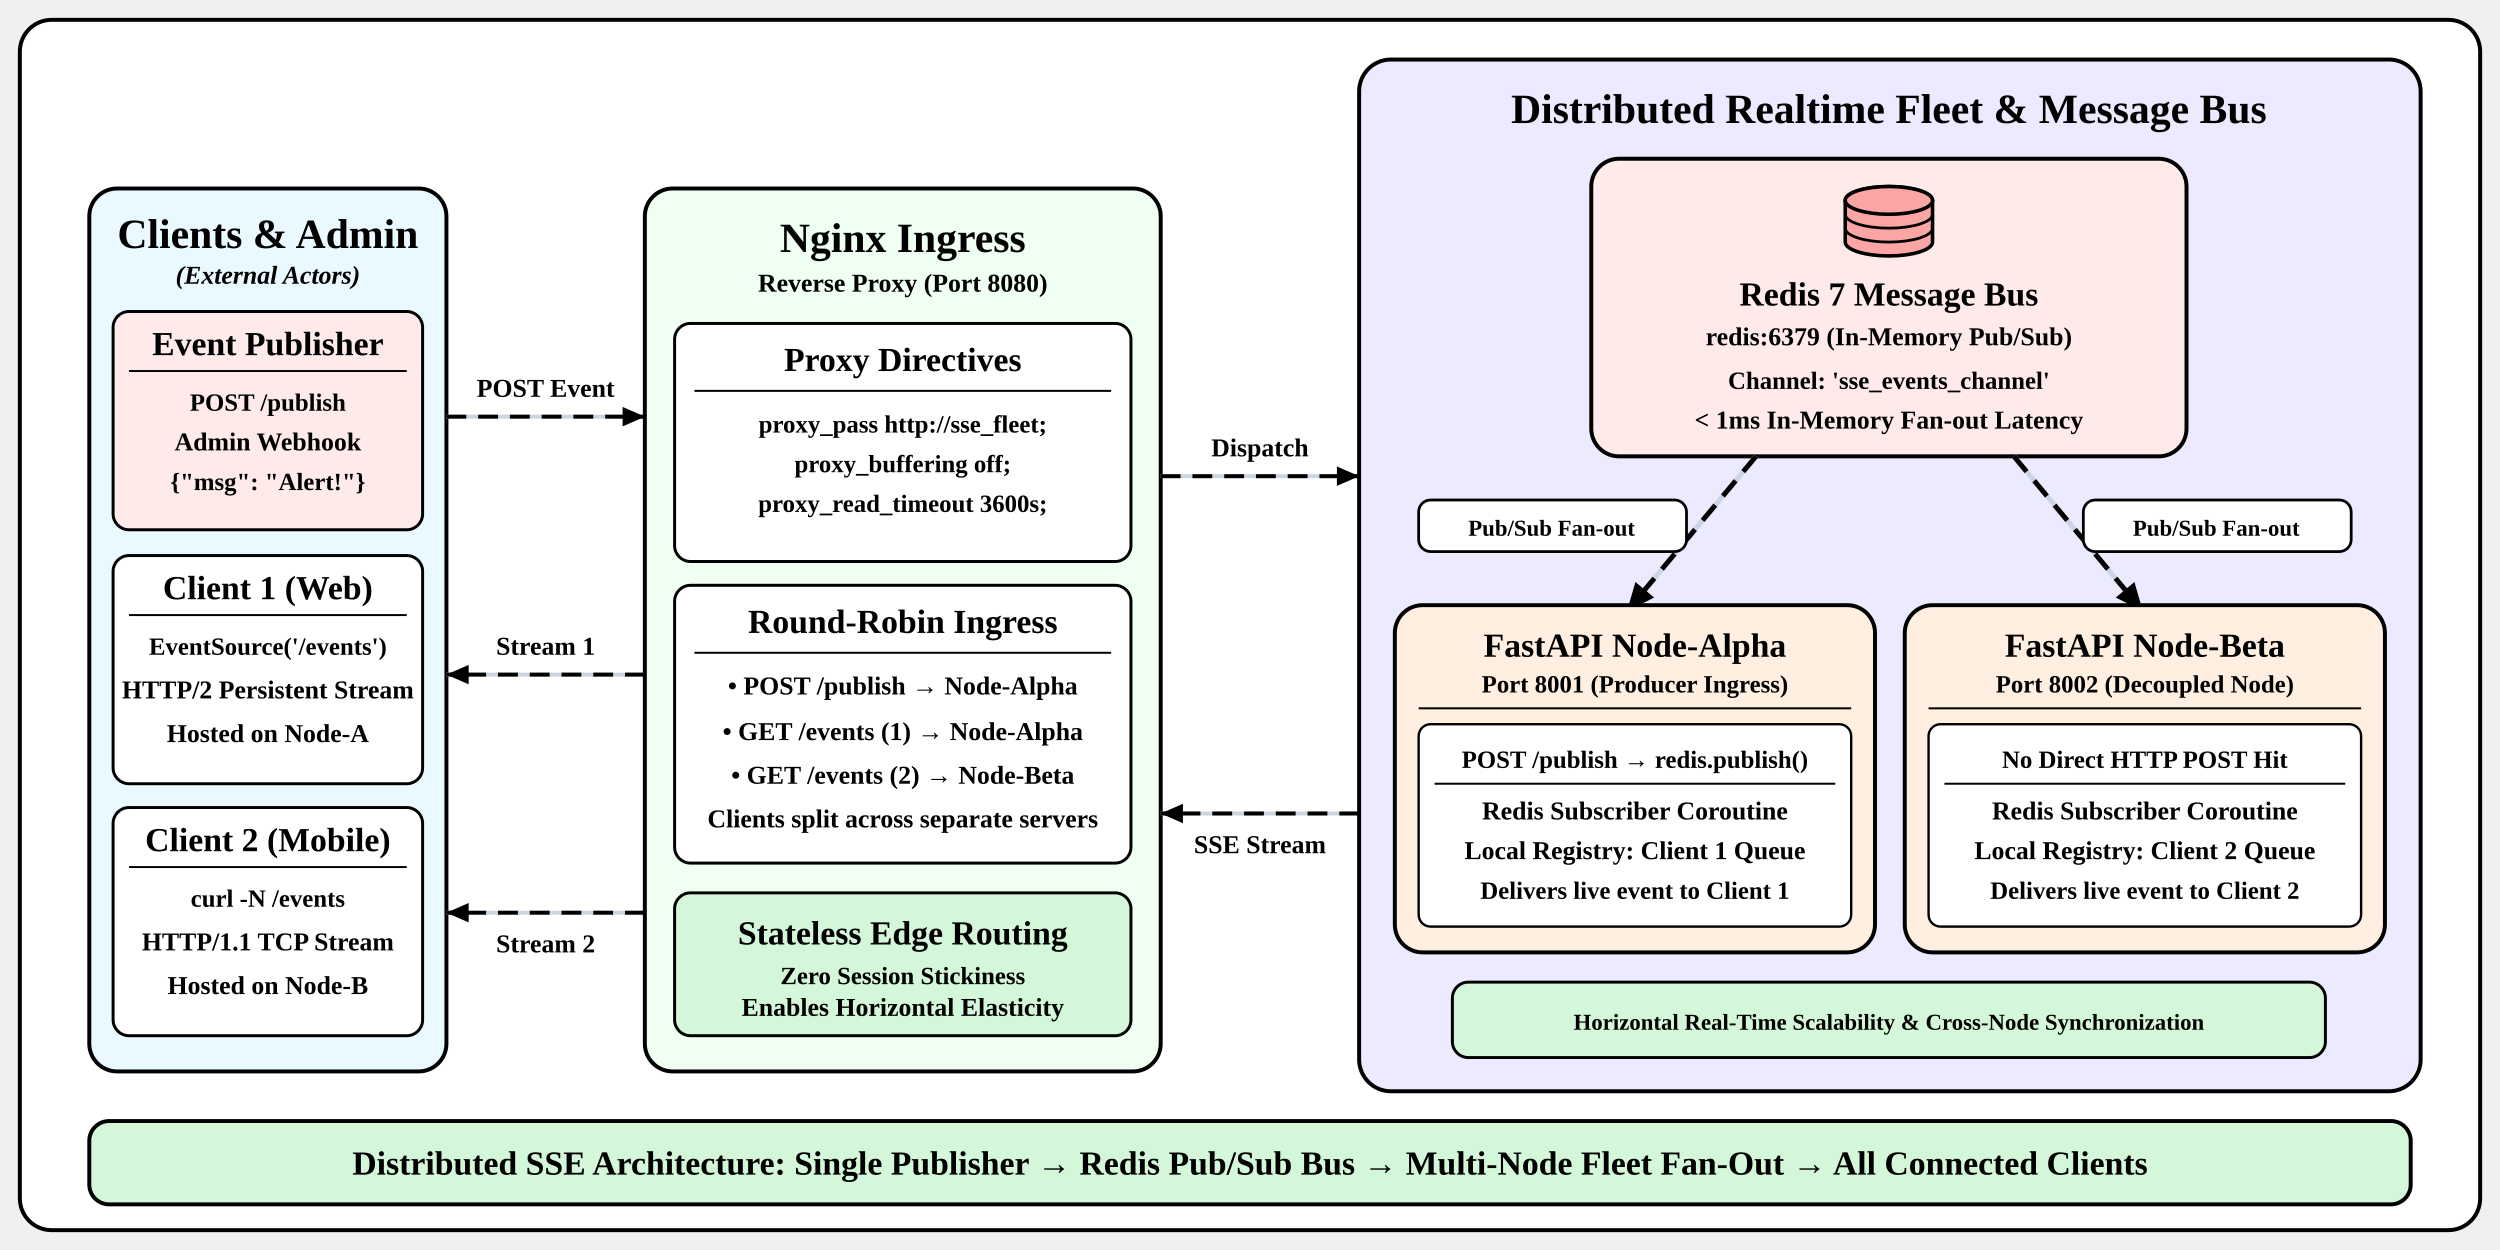
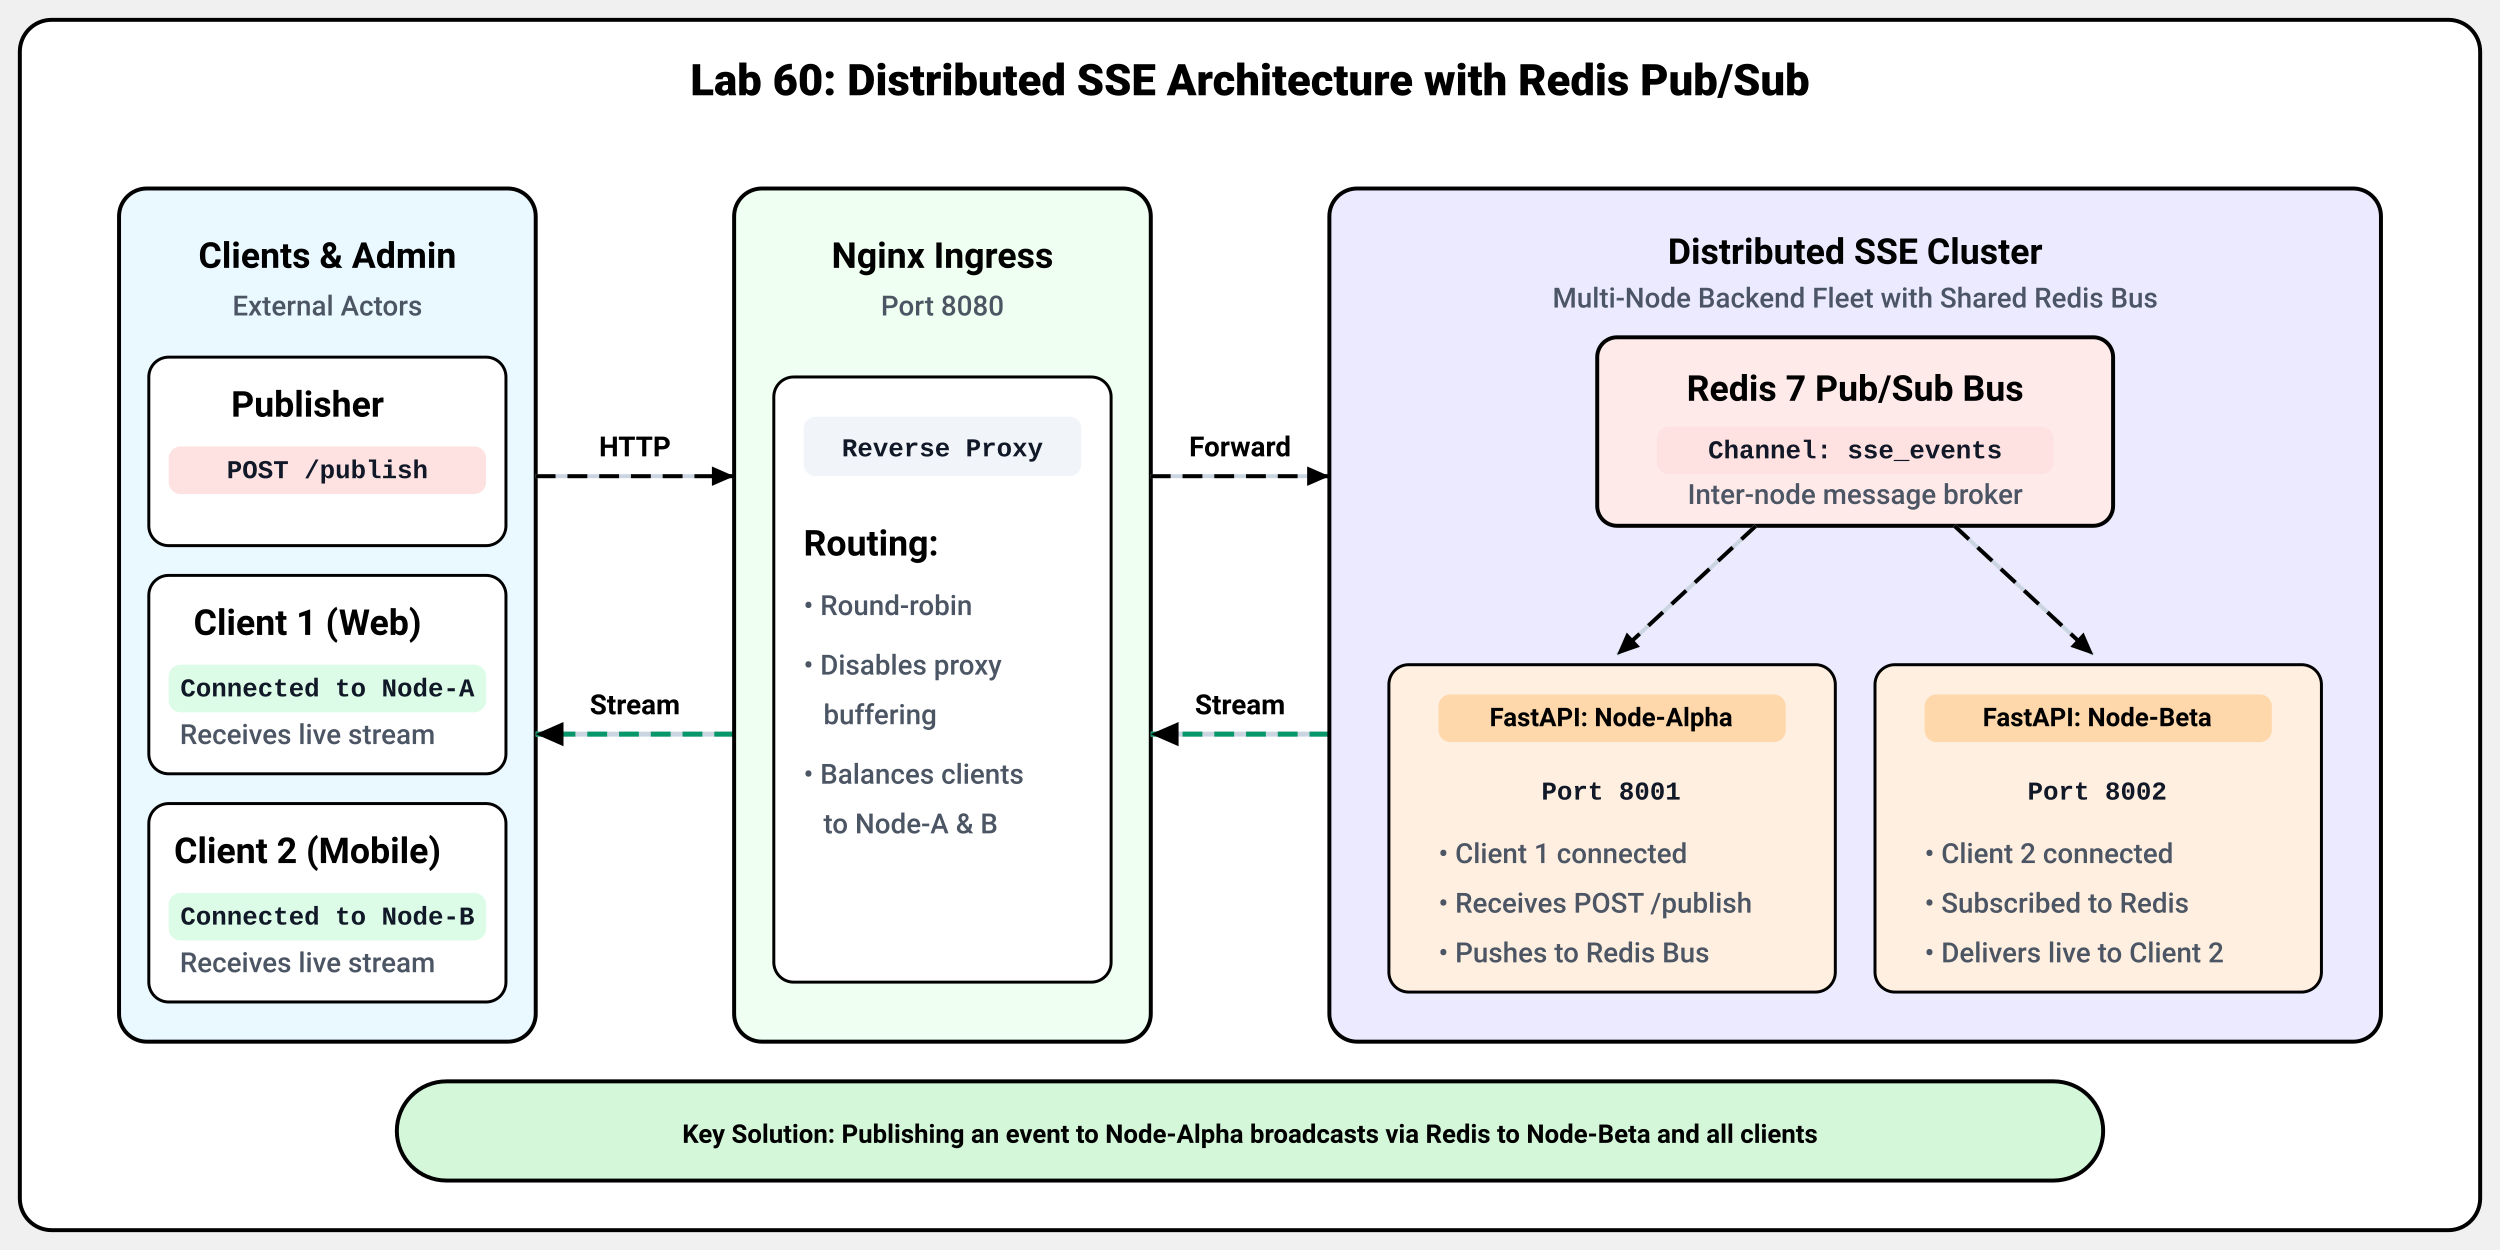
- <svg xmlns="http://www.w3.org/2000/svg" viewBox="0 0 1260 630">
+ <svg xmlns="http://www.w3.org/2000/svg" viewBox="0 0 1260 630" width="100%">
  <defs>
    <style>
-       .txt-title { font-family: "Times New Roman", Times, serif; font-size: 21px; font-weight: 800; fill: #000000; }
-       .txt-node-title { font-family: "Times New Roman", Times, serif; font-size: 17px; font-weight: 800; fill: #000000; }
-       .txt-node-sub { font-family: "Times New Roman", Times, serif; font-size: 13px; font-weight: 600; fill: #000000; }
-       .txt-node-code { font-family: "Times New Roman", Times, serif; font-size: 12.5px; font-weight: 700; fill: #000000; }
-       .txt-arrow-label { font-family: "Times New Roman", Times, serif; font-size: 13px; font-weight: 800; fill: #000000; }
-       .txt-badge { font-family: "Times New Roman", Times, serif; font-size: 11.5px; font-weight: 800; fill: #000000; }
+       .txt-title { font-family: -apple-system, BlinkMacSystemFont, "Segoe UI", Roboto, Helvetica, Arial, sans-serif; font-size: 22px; font-weight: 800; fill: #000000; }
+       .txt-node-title { font-family: -apple-system, BlinkMacSystemFont, "Segoe UI", Roboto, Helvetica, Arial, sans-serif; font-size: 18px; font-weight: 700; fill: #000000; }
+       .txt-node-sub { font-family: -apple-system, BlinkMacSystemFont, "Segoe UI", Roboto, Helvetica, Arial, sans-serif; font-size: 14px; font-weight: 500; fill: #4b5563; }
+       .txt-node-code { font-family: "SFMono-Regular", Consolas, "Liberation Mono", Menlo, monospace; font-size: 13px; font-weight: 700; fill: #111827; }
+       .txt-arrow-label { font-family: -apple-system, BlinkMacSystemFont, "Segoe UI", Roboto, Helvetica, Arial, sans-serif; font-size: 14px; font-weight: 700; fill: #000000; }
+       .txt-badge { font-family: -apple-system, BlinkMacSystemFont, "Segoe UI", Roboto, Helvetica, Arial, sans-serif; font-size: 13px; font-weight: 700; fill: #000000; }

-       /* Live Flow Animations */
      @keyframes flow-dash {
        from { stroke-dashoffset: 0; }
        to { stroke-dashoffset: -32; }
      }
      .anim-flow {
        stroke-dasharray: 10 6;
        animation: flow-dash 1.2s linear infinite;
      }
    </style>
    <marker id="arrow" viewBox="0 0 10 10" refX="8" refY="5" markerWidth="7" markerHeight="7" orient="auto">
      <path d="M 0 1.5 L 8 5 L 0 8.5 z" fill="#000000" />
    </marker>
  </defs>
  <rect x="10" y="10" width="1240" height="610" rx="16" fill="#ffffff" stroke="#000000" stroke-width="2" />
-   <g transform="translate(45, 95)">
-     <rect width="180" height="445" rx="14" fill="#eaf8ff" stroke="#000000" stroke-width="2" />
-     <text x="90" y="30" class="txt-title" text-anchor="middle">Clients &amp; Admin</text>
-     <text x="90" y="48" class="txt-node-sub" font-style="italic" text-anchor="middle">(External Actors)</text>
-     <g transform="translate(12, 62)">
-       <rect width="156" height="110" rx="8" fill="#ffeaea" stroke="#000000" stroke-width="1.5" />
-       <text x="78" y="22" class="txt-node-title" font-size="13" text-anchor="middle">Event Publisher</text>
-       <line x1="8" y1="30" x2="148" y2="30" stroke="#000000" stroke-width="1" />
-       <text x="78" y="50" class="txt-node-code" font-size="11" text-anchor="middle">POST /publish</text>
-       <text x="78" y="70" class="txt-node-sub" font-size="11" text-anchor="middle">Admin Webhook</text>
-       <text x="78" y="90" class="txt-node-code" font-size="10.5" text-anchor="middle">{"msg": "Alert!"}</text>
+   <text x="630" y="48" class="txt-title" text-anchor="middle">Lab 60: Distributed SSE Architecture with Redis Pub/Sub</text>
+   <g transform="translate(60, 95)">
+     <rect width="210" height="430" rx="14" fill="#eaf8ff" stroke="#000000" stroke-width="2" />
+     <text x="105" y="40" class="txt-node-title" text-anchor="middle">Clients &amp; Admin</text>
+     <text x="105" y="64" class="txt-node-sub" text-anchor="middle">External Actors</text>
+     <rect x="15" y="85" width="180" height="95" rx="10" fill="#ffffff" stroke="#000000" stroke-width="1.5" />
+     <text x="95" y="115" class="txt-node-title" font-size="15" text-anchor="middle">Publisher</text>
+     <rect x="25" y="130" width="160" height="24" rx="6" fill="#fee2e2" />
+     <text x="105" y="146" class="txt-node-code" font-size="11" text-anchor="middle">POST /publish</text>
+     <rect x="15" y="195" width="180" height="100" rx="10" fill="#ffffff" stroke="#000000" stroke-width="1.5" />
+     <text x="95" y="225" class="txt-node-title" font-size="15" text-anchor="middle">Client 1 (Web)</text>
+     <rect x="25" y="240" width="160" height="24" rx="6" fill="#dcfce7" />
+     <text x="105" y="256" class="txt-node-code" font-size="11" text-anchor="middle">Connected to Node-A</text>
+     <text x="95" y="280" class="txt-node-sub" font-size="11" text-anchor="middle">Receives live stream</text>
+     <rect x="15" y="310" width="180" height="100" rx="10" fill="#ffffff" stroke="#000000" stroke-width="1.5" />
+     <text x="95" y="340" class="txt-node-title" font-size="15" text-anchor="middle">Client 2 (Mobile)</text>
+     <rect x="25" y="355" width="160" height="24" rx="6" fill="#dcfce7" />
+     <text x="105" y="371" class="txt-node-code" font-size="11" text-anchor="middle">Connected to Node-B</text>
+     <text x="95" y="395" class="txt-node-sub" font-size="11" text-anchor="middle">Receives live stream</text>
+   </g>
+   <path d="M 270 240 L 370 240" fill="none" stroke="#cbd5e1" stroke-width="2" />
+   <path d="M 270 240 L 370 240" fill="none" stroke="#000000" stroke-width="2" class="anim-flow" marker-end="url(#arrow)" />
+   <text x="320" y="230" class="txt-arrow-label" text-anchor="middle">HTTP</text>
+   <path d="M 370 370 L 270 370" fill="none" stroke="#cbd5e1" stroke-width="2.5" />
+   <path d="M 370 370 L 270 370" fill="none" stroke="#059669" stroke-width="2.5" class="anim-flow" marker-end="url(#arrow)" />
+   <text x="320" y="360" class="txt-arrow-label" text-anchor="middle" fill="#059669">Stream</text>
+   <g transform="translate(370, 95)">
+     <rect width="210" height="430" rx="14" fill="#effff1" stroke="#000000" stroke-width="2" />
+     <text x="105" y="40" class="txt-node-title" text-anchor="middle">Nginx Ingress</text>
+     <text x="105" y="64" class="txt-node-sub" text-anchor="middle">Port 8080</text>
+     <rect x="20" y="95" width="170" height="305" rx="10" fill="#ffffff" stroke="#000000" stroke-width="1.5" />
+     <rect x="35" y="115" width="140" height="30" rx="6" fill="#f1f5f9" />
+     <text x="105" y="135" class="txt-node-code" font-size="12" text-anchor="middle">Reverse Proxy</text>
+     <text x="35" y="185" class="txt-node-title" font-size="14">Routing:</text>
+     <text x="35" y="215" class="txt-node-sub">• Round-robin</text>
+     <text x="35" y="245" class="txt-node-sub">• Disables proxy</text>
+     <text x="45" y="270" class="txt-node-sub">buffering</text>
+     <text x="35" y="300" class="txt-node-sub">• Balances clients</text>
+     <text x="45" y="325" class="txt-node-sub">to Node-A &amp; B</text>
+   </g>
+   <path d="M 580 240 L 670 240" fill="none" stroke="#cbd5e1" stroke-width="2" />
+   <path d="M 580 240 L 670 240" fill="none" stroke="#000000" stroke-width="2" class="anim-flow" marker-end="url(#arrow)" />
+   <text x="625" y="230" class="txt-arrow-label" text-anchor="middle">Forward</text>
+   <path d="M 670 370 L 580 370" fill="none" stroke="#cbd5e1" stroke-width="2.5" />
+   <path d="M 670 370 L 580 370" fill="none" stroke="#059669" stroke-width="2.5" class="anim-flow" marker-end="url(#arrow)" />
+   <text x="625" y="360" class="txt-arrow-label" text-anchor="middle" fill="#059669">Stream</text>
+   <g transform="translate(670, 95)">
+     <rect width="530" height="430" rx="14" fill="#ebeaff" stroke="#000000" stroke-width="2" />
+     <text x="265" y="38" class="txt-node-title" text-anchor="middle">Distributed SSE Cluster</text>
+     <text x="265" y="60" class="txt-node-sub" text-anchor="middle">Multi-Node Backend Fleet with Shared Redis Bus</text>
+     <g transform="translate(135, 75)">
+       <rect width="260" height="95" rx="10" fill="#ffeaea" stroke="#000000" stroke-width="2" />
+       <text x="130" y="32" class="txt-node-title" text-anchor="middle">Redis 7 Pub/Sub Bus</text>
+       <rect x="30" y="45" width="200" height="24" rx="6" fill="#fee2e2" />
+       <text x="130" y="61" class="txt-node-code" font-size="11" text-anchor="middle">Channel: sse_events</text>
+       <text x="130" y="84" class="txt-node-sub" font-size="11" text-anchor="middle">Inter-node message broker</text>
    </g>
-     <g transform="translate(12, 185)">
-       <rect width="156" height="115" rx="8" fill="#ffffff" stroke="#000000" stroke-width="1.5" />
-       <text x="78" y="22" class="txt-node-title" font-size="13" text-anchor="middle">Client 1 (Web)</text>
-       <line x1="8" y1="30" x2="148" y2="30" stroke="#000000" stroke-width="1" />
-       <text x="78" y="50" class="txt-node-code" font-size="11" text-anchor="middle">EventSource('/events')</text>
-       <text x="78" y="72" class="txt-node-sub" font-size="11" text-anchor="middle">HTTP/2 Persistent Stream</text>
-       <text x="78" y="94" class="txt-node-sub" font-size="11" text-anchor="middle">Hosted on Node-A</text>
+     <path d="M 215 170 L 145 235" fill="none" stroke="#cbd5e1" stroke-width="2" />
+     <path d="M 215 170 L 145 235" fill="none" stroke="#000000" stroke-width="2" class="anim-flow" marker-end="url(#arrow)" />
+     <path d="M 315 170 L 385 235" fill="none" stroke="#cbd5e1" stroke-width="2" />
+     <path d="M 315 170 L 385 235" fill="none" stroke="#000000" stroke-width="2" class="anim-flow" marker-end="url(#arrow)" />
+     <g transform="translate(30, 240)">
+       <rect width="225" height="165" rx="10" fill="#ffefe0" stroke="#000000" stroke-width="1.5" />
+       <rect x="25" y="15" width="175" height="24" rx="6" fill="#fed7aa" />
+       <text x="112" y="31" class="txt-badge" font-size="12" text-anchor="middle">FastAPI: Node-Alpha</text>
+       <text x="112" y="68" class="txt-node-code" font-size="12" text-anchor="middle">Port 8001</text>
+       <text x="25" y="100" class="txt-node-sub">• Client 1 connected</text>
+       <text x="25" y="125" class="txt-node-sub">• Receives POST /publish</text>
+       <text x="25" y="150" class="txt-node-sub">• Pushes to Redis Bus</text>
    </g>
-     <g transform="translate(12, 312)">
-       <rect width="156" height="115" rx="8" fill="#ffffff" stroke="#000000" stroke-width="1.5" />
-       <text x="78" y="22" class="txt-node-title" font-size="13" text-anchor="middle">Client 2 (Mobile)</text>
-       <line x1="8" y1="30" x2="148" y2="30" stroke="#000000" stroke-width="1" />
-       <text x="78" y="50" class="txt-node-code" font-size="11" text-anchor="middle">curl -N /events</text>
-       <text x="78" y="72" class="txt-node-sub" font-size="11" text-anchor="middle">HTTP/1.1 TCP Stream</text>
-       <text x="78" y="94" class="txt-node-sub" font-size="11" text-anchor="middle">Hosted on Node-B</text>
+     <g transform="translate(275, 240)">
+       <rect width="225" height="165" rx="10" fill="#ffefe0" stroke="#000000" stroke-width="1.5" />
+       <rect x="25" y="15" width="175" height="24" rx="6" fill="#fed7aa" />
+       <text x="112" y="31" class="txt-badge" font-size="12" text-anchor="middle">FastAPI: Node-Beta</text>
+       <text x="112" y="68" class="txt-node-code" font-size="12" text-anchor="middle">Port 8002</text>
+       <text x="25" y="100" class="txt-node-sub">• Client 2 connected</text>
+       <text x="25" y="125" class="txt-node-sub">• Subscribed to Redis</text>
+       <text x="25" y="150" class="txt-node-sub">• Delivers live to Client 2</text>
    </g>
  </g>
-   <path d="M 225 210 L 325 210" fill="none" stroke="#cbd5e1" stroke-width="2" />
-   <path d="M 225 210 L 325 210" fill="none" stroke="#000000" stroke-width="2" class="anim-flow" marker-end="url(#arrow)">
-     <animate attributeName="stroke-dashoffset" from="0" to="-32" dur="1.2s" repeatCount="indefinite" />
-   </path>
-   <text x="275" y="200" class="txt-arrow-label" text-anchor="middle">POST Event</text>
-   <path d="M 325 340 L 225 340" fill="none" stroke="#cbd5e1" stroke-width="2" />
-   <path d="M 325 340 L 225 340" fill="none" stroke="#000000" stroke-width="2" class="anim-flow" marker-end="url(#arrow)">
-     <animate attributeName="stroke-dashoffset" from="0" to="-32" dur="1.2s" repeatCount="indefinite" />
-   </path>
-   <text x="275" y="330" class="txt-arrow-label" text-anchor="middle">Stream 1</text>
-   <path d="M 325 460 L 225 460" fill="none" stroke="#cbd5e1" stroke-width="2" />
-   <path d="M 325 460 L 225 460" fill="none" stroke="#000000" stroke-width="2" class="anim-flow" marker-end="url(#arrow)">
-     <animate attributeName="stroke-dashoffset" from="0" to="-32" dur="1.2s" repeatCount="indefinite" />
-   </path>
-   <text x="275" y="480" class="txt-arrow-label" text-anchor="middle">Stream 2</text>
-   <g transform="translate(325, 95)">
-     <rect width="260" height="445" rx="14" fill="#effff1" stroke="#000000" stroke-width="2" />
-     <text x="130" y="32" class="txt-title" text-anchor="middle">Nginx Ingress</text>
-     <text x="130" y="52" class="txt-node-sub" font-weight="700" text-anchor="middle">Reverse Proxy (Port 8080)</text>
-     <g transform="translate(15, 68)">
-       <rect width="230" height="120" rx="8" fill="#ffffff" stroke="#000000" stroke-width="1.5" />
-       <text x="115" y="24" class="txt-node-title" font-size="14" text-anchor="middle">Proxy Directives</text>
-       <line x1="10" y1="34" x2="220" y2="34" stroke="#000000" stroke-width="1" />
-       <text x="115" y="55" class="txt-node-code" text-anchor="middle">proxy_pass http://sse_fleet;</text>
-       <text x="115" y="75" class="txt-node-code" text-anchor="middle">proxy_buffering off;</text>
-       <text x="115" y="95" class="txt-node-code" text-anchor="middle">proxy_read_timeout 3600s;</text>
-     </g>
-     <g transform="translate(15, 200)">
-       <rect width="230" height="140" rx="8" fill="#ffffff" stroke="#000000" stroke-width="1.5" />
-       <text x="115" y="24" class="txt-node-title" font-size="14" text-anchor="middle">Round-Robin Ingress</text>
-       <line x1="10" y1="34" x2="220" y2="34" stroke="#000000" stroke-width="1" />
-       <text x="115" y="55" class="txt-node-sub" text-anchor="middle">• POST /publish → Node-Alpha</text>
-       <text x="115" y="78" class="txt-node-sub" text-anchor="middle">• GET /events (1) → Node-Alpha</text>
-       <text x="115" y="100" class="txt-node-sub" text-anchor="middle">• GET /events (2) → Node-Beta</text>
-       <text x="115" y="122" class="txt-node-sub" font-size="11" text-anchor="middle">Clients split across separate servers</text>
-     </g>
-     <g transform="translate(15, 355)">
-       <rect width="230" height="72" rx="8" fill="#d4f6d9" stroke="#000000" stroke-width="1.5" />
-       <text x="115" y="26" class="txt-node-title" font-size="13" text-anchor="middle">Stateless Edge Routing</text>
-       <text x="115" y="46" class="txt-node-code" text-anchor="middle">Zero Session Stickiness</text>
-       <text x="115" y="62" class="txt-node-sub" font-size="11" text-anchor="middle">Enables Horizontal Elasticity</text>
-     </g>
-   </g>
-   <path d="M 585 240 L 685 240" fill="none" stroke="#cbd5e1" stroke-width="2" />
-   <path d="M 585 240 L 685 240" fill="none" stroke="#000000" stroke-width="2" class="anim-flow" marker-end="url(#arrow)">
-     <animate attributeName="stroke-dashoffset" from="0" to="-32" dur="1.2s" repeatCount="indefinite" />
-   </path>
-   <text x="635" y="230" class="txt-arrow-label" text-anchor="middle">Dispatch</text>
-   <path d="M 685 410 L 585 410" fill="none" stroke="#cbd5e1" stroke-width="2" />
-   <path d="M 685 410 L 585 410" fill="none" stroke="#000000" stroke-width="2" class="anim-flow" marker-end="url(#arrow)">
-     <animate attributeName="stroke-dashoffset" from="0" to="-32" dur="1.2s" repeatCount="indefinite" />
-   </path>
-   <text x="635" y="430" class="txt-arrow-label" text-anchor="middle">SSE Stream</text>
-   <g transform="translate(685, 30)">
-     <rect width="535" height="520" rx="16" fill="#ebeaff" stroke="#000000" stroke-width="2" />
-     <text x="267" y="32" class="txt-title" text-anchor="middle">Distributed Realtime Fleet &amp; Message Bus</text>
-     <g transform="translate(117, 50)">
-       <rect width="300" height="150" rx="14" fill="#ffeaea" stroke="#000000" stroke-width="2" />
-       <g transform="translate(126, 12)">
-         <ellipse cx="24" cy="9" rx="22" ry="7" fill="#fca5a5" stroke="#000000" stroke-width="1.8" />
-         <path d="M 2 9 L 2 30 A 22 7 0 0 0 46 30 L 46 9" fill="#fca5a5" stroke="#000000" stroke-width="1.8" />
-         <path d="M 2 16 A 22 7 0 0 0 46 16" fill="none" stroke="#000000" stroke-width="1.4" />
-         <path d="M 2 23 A 22 7 0 0 0 46 23" fill="none" stroke="#000000" stroke-width="1.4" />
-         <ellipse cx="24" cy="9" rx="22" ry="7" fill="#fca5a5" stroke="#000000" stroke-width="1.8" />
-       </g>
-       <text x="150" y="74" class="txt-node-title" text-anchor="middle">Redis 7 Message Bus</text>
-       <text x="150" y="94" class="txt-node-sub" text-anchor="middle">redis:6379 (In-Memory Pub/Sub)</text>
-       <text x="150" y="116" class="txt-node-code" text-anchor="middle">Channel: 'sse_events_channel'</text>
-       <text x="150" y="136" class="txt-node-sub" font-size="11.5" text-anchor="middle">&lt; 1ms In-Memory Fan-out Latency</text>
-     </g>
-     <path d="M 200 200 L 135 278" fill="none" stroke="#cbd5e1" stroke-width="2.5" />
-     <path d="M 200 200 L 135 278" fill="none" stroke="#000000" stroke-width="2.5" class="anim-flow" marker-end="url(#arrow)">
-       <animate attributeName="stroke-dashoffset" from="0" to="-32" dur="1.2s" repeatCount="indefinite" />
-     </path>
-     <g transform="translate(30, 222)">
-       <rect width="135" height="26" rx="6" fill="#ffffff" stroke="#000000" stroke-width="1.4" />
-       <text x="67" y="18" class="txt-badge" text-anchor="middle">Pub/Sub Fan-out</text>
-     </g>
-     <path d="M 330 200 L 395 278" fill="none" stroke="#cbd5e1" stroke-width="2.5" />
-     <path d="M 330 200 L 395 278" fill="none" stroke="#000000" stroke-width="2.5" class="anim-flow" marker-end="url(#arrow)">
-       <animate attributeName="stroke-dashoffset" from="0" to="-32" dur="1.2s" repeatCount="indefinite" />
-     </path>
-     <g transform="translate(365, 222)">
-       <rect width="135" height="26" rx="6" fill="#ffffff" stroke="#000000" stroke-width="1.4" />
-       <text x="67" y="18" class="txt-badge" text-anchor="middle">Pub/Sub Fan-out</text>
-     </g>
-     <g transform="translate(18, 275)">
-       <rect width="242" height="175" rx="14" fill="#ffefe0" stroke="#000000" stroke-width="2" />
-       <text x="121" y="26" class="txt-node-title" font-size="15" text-anchor="middle">FastAPI Node-Alpha</text>
-       <text x="121" y="44" class="txt-node-code" font-size="11" text-anchor="middle">Port 8001 (Producer Ingress)</text>
-       <line x1="12" y1="52" x2="230" y2="52" stroke="#000000" stroke-width="1" />
-       <g transform="translate(12, 60)">
-         <rect width="218" height="102" rx="6" fill="#ffffff" stroke="#000000" stroke-width="1.2" />
-         <text x="109" y="22" class="txt-node-code" font-size="11" text-anchor="middle">POST /publish → redis.publish()</text>
-         <line x1="8" y1="30" x2="210" y2="30" stroke="#000000" stroke-width="1" />
-         <text x="109" y="48" class="txt-node-sub" font-size="11" text-anchor="middle">Redis Subscriber Coroutine</text>
-         <text x="109" y="68" class="txt-node-sub" font-size="11" text-anchor="middle">Local Registry: Client 1 Queue</text>
-         <text x="109" y="88" class="txt-node-code" font-size="11" fill="#16a34a" text-anchor="middle">Delivers live event to Client 1</text>
-       </g>
-     </g>
-     <g transform="translate(275, 275)">
-       <rect width="242" height="175" rx="14" fill="#ffefe0" stroke="#000000" stroke-width="2" />
-       <text x="121" y="26" class="txt-node-title" font-size="15" text-anchor="middle">FastAPI Node-Beta</text>
-       <text x="121" y="44" class="txt-node-code" font-size="11" text-anchor="middle">Port 8002 (Decoupled Node)</text>
-       <line x1="12" y1="52" x2="230" y2="52" stroke="#000000" stroke-width="1" />
-       <g transform="translate(12, 60)">
-         <rect width="218" height="102" rx="6" fill="#ffffff" stroke="#000000" stroke-width="1.2" />
-         <text x="109" y="22" class="txt-node-code" font-size="11" text-anchor="middle">No Direct HTTP POST Hit</text>
-         <line x1="8" y1="30" x2="210" y2="30" stroke="#000000" stroke-width="1" />
-         <text x="109" y="48" class="txt-node-sub" font-size="11" text-anchor="middle">Redis Subscriber Coroutine</text>
-         <text x="109" y="68" class="txt-node-sub" font-size="11" text-anchor="middle">Local Registry: Client 2 Queue</text>
-         <text x="109" y="88" class="txt-node-code" font-size="11" fill="#16a34a" text-anchor="middle">Delivers live event to Client 2</text>
-       </g>
-     </g>
-     <g transform="translate(47, 465)">
-       <rect width="440" height="38" rx="8" fill="#d4f6d9" stroke="#000000" stroke-width="1.5" />
-       <text x="220" y="24" class="txt-badge" font-size="13" text-anchor="middle">Horizontal Real-Time Scalability &amp; Cross-Node Synchronization</text>
-     </g>
-   </g>
-   <g transform="translate(45, 565)">
-     <rect width="1170" height="42" rx="10" fill="#d4f6d9" stroke="#000000" stroke-width="2" />
-     <text x="585" y="27" class="txt-node-title" font-size="16" text-anchor="middle">Distributed SSE Architecture: Single Publisher → Redis Pub/Sub Bus → Multi-Node Fleet Fan-Out → All Connected Clients</text>
+   <g transform="translate(200, 545)">
+     <rect width="860" height="50" rx="25" fill="#d4f6d9" stroke="#000000" stroke-width="2" />
+     <text x="430" y="31" class="txt-badge" font-size="15" text-anchor="middle">Key Solution: Publishing an event to Node-Alpha broadcasts via Redis to Node-Beta and all clients</text>
  </g>
</svg>
